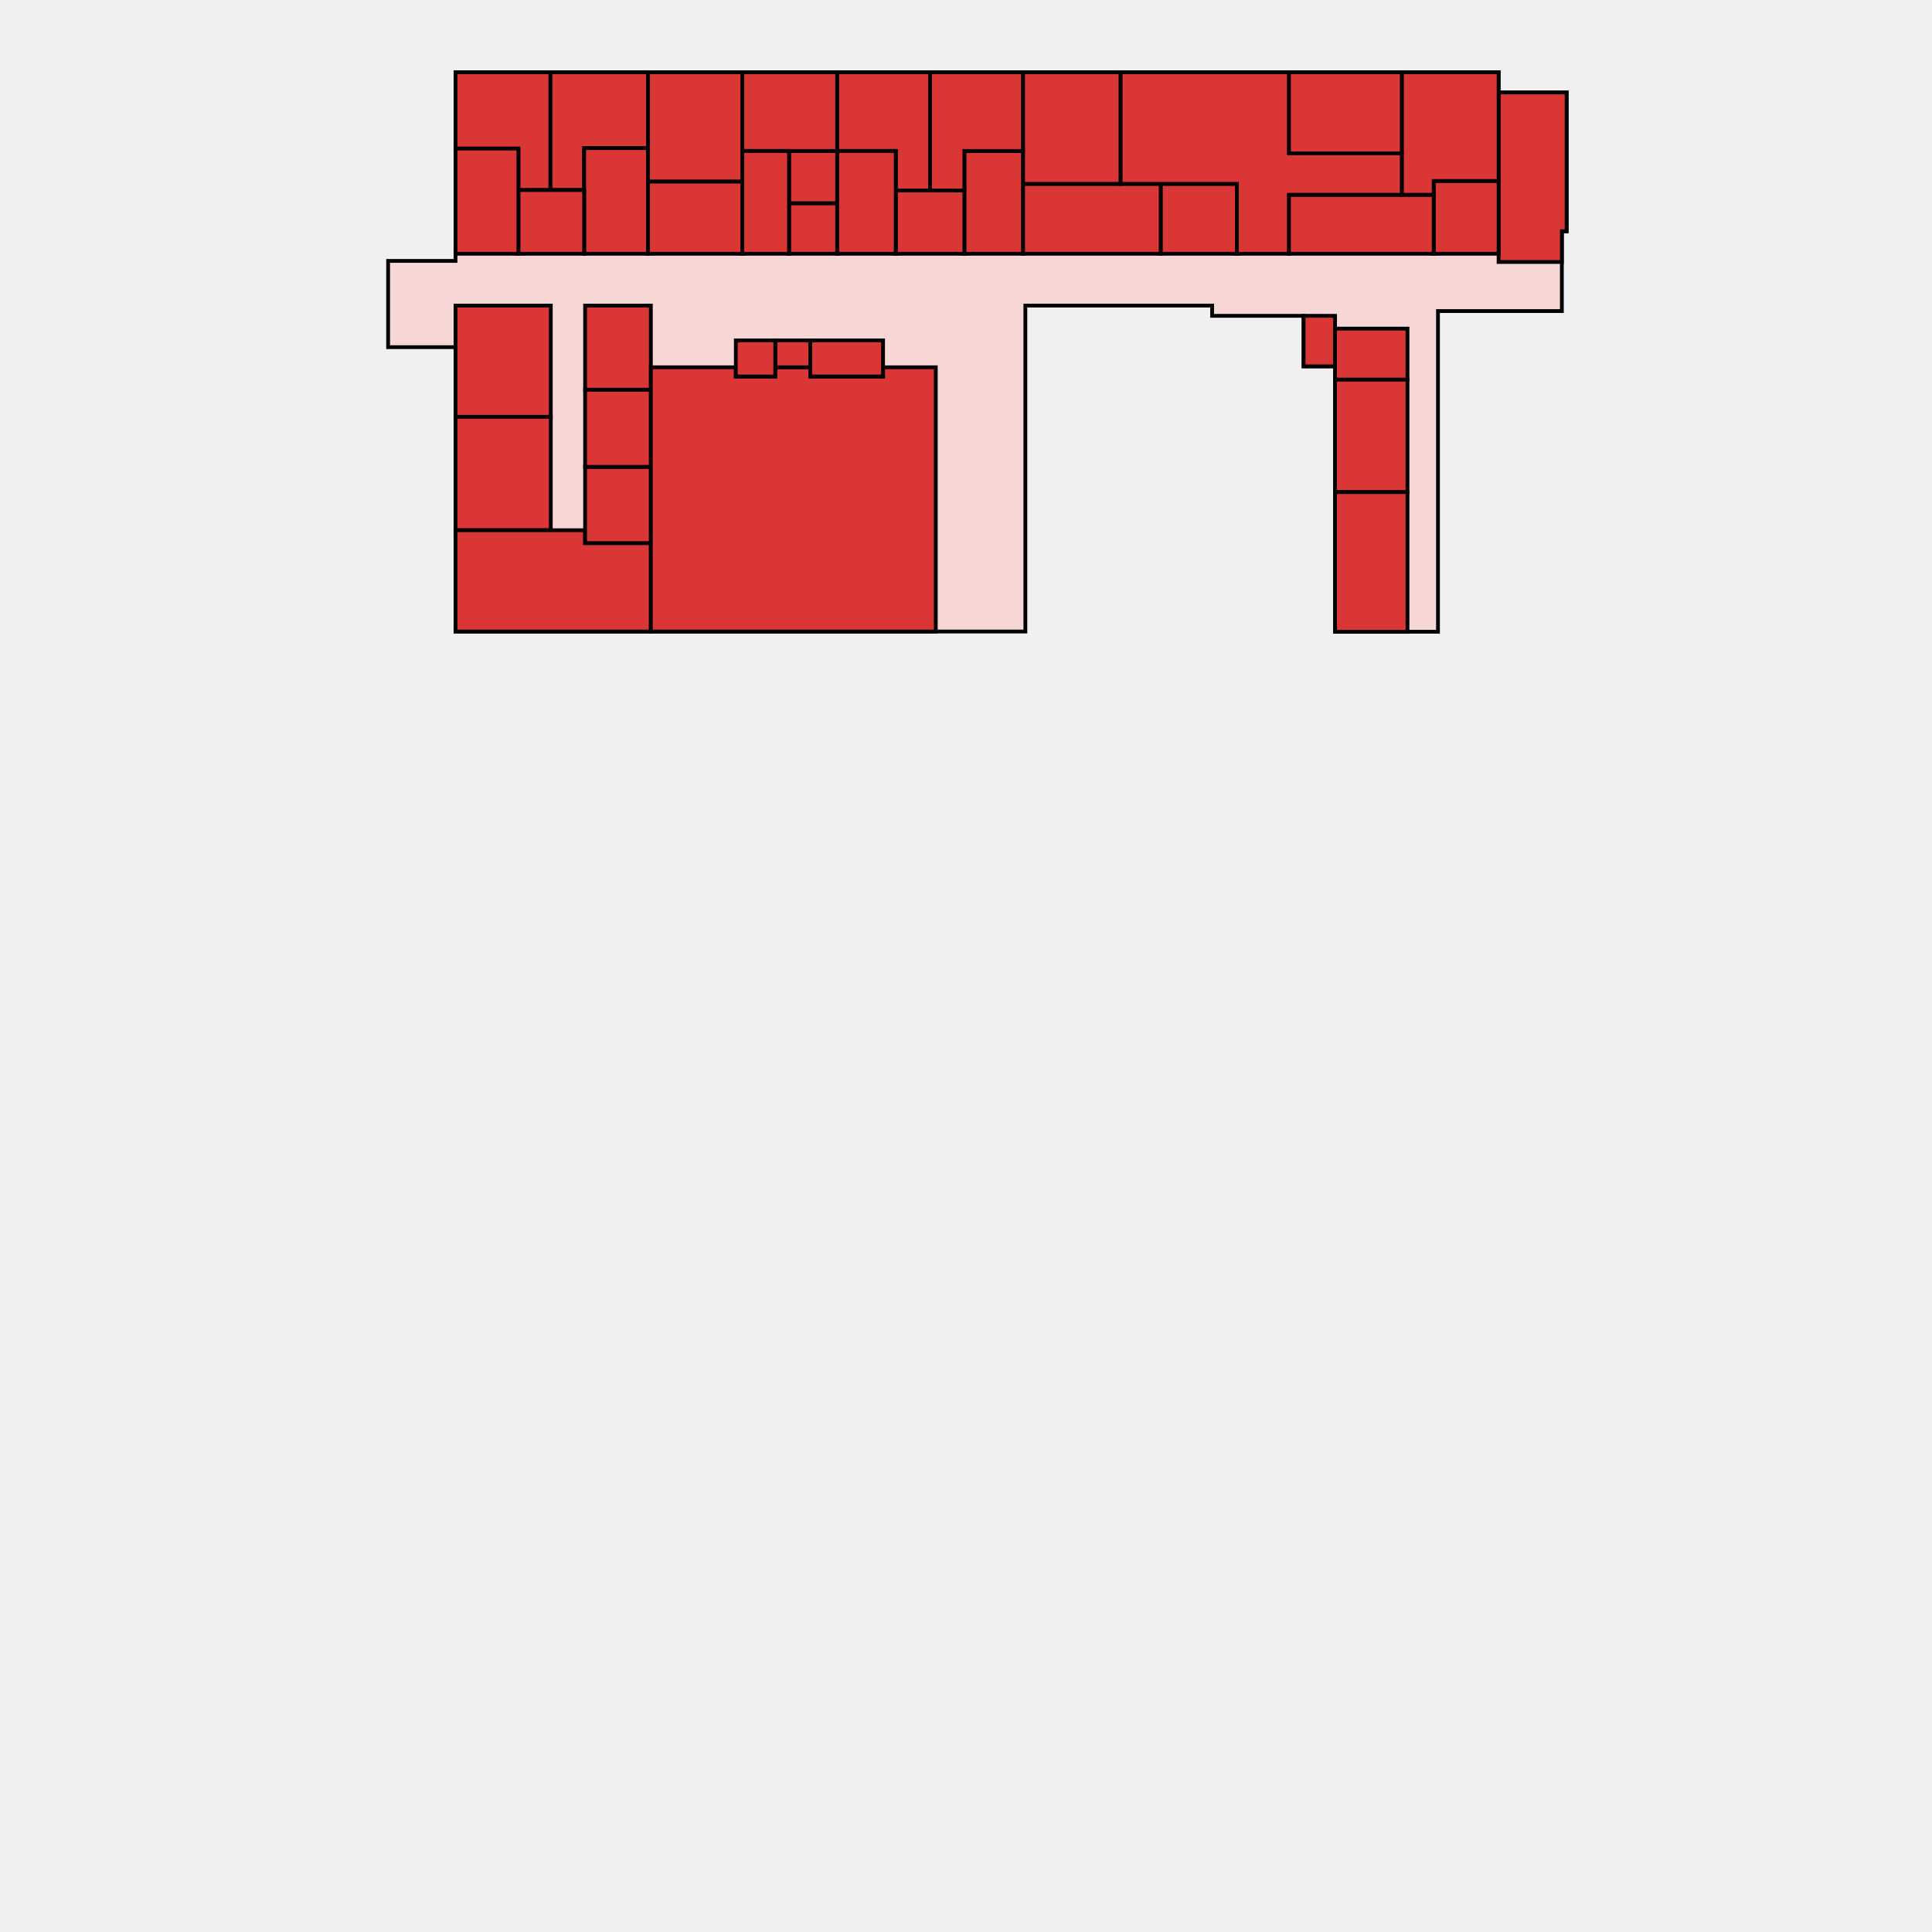
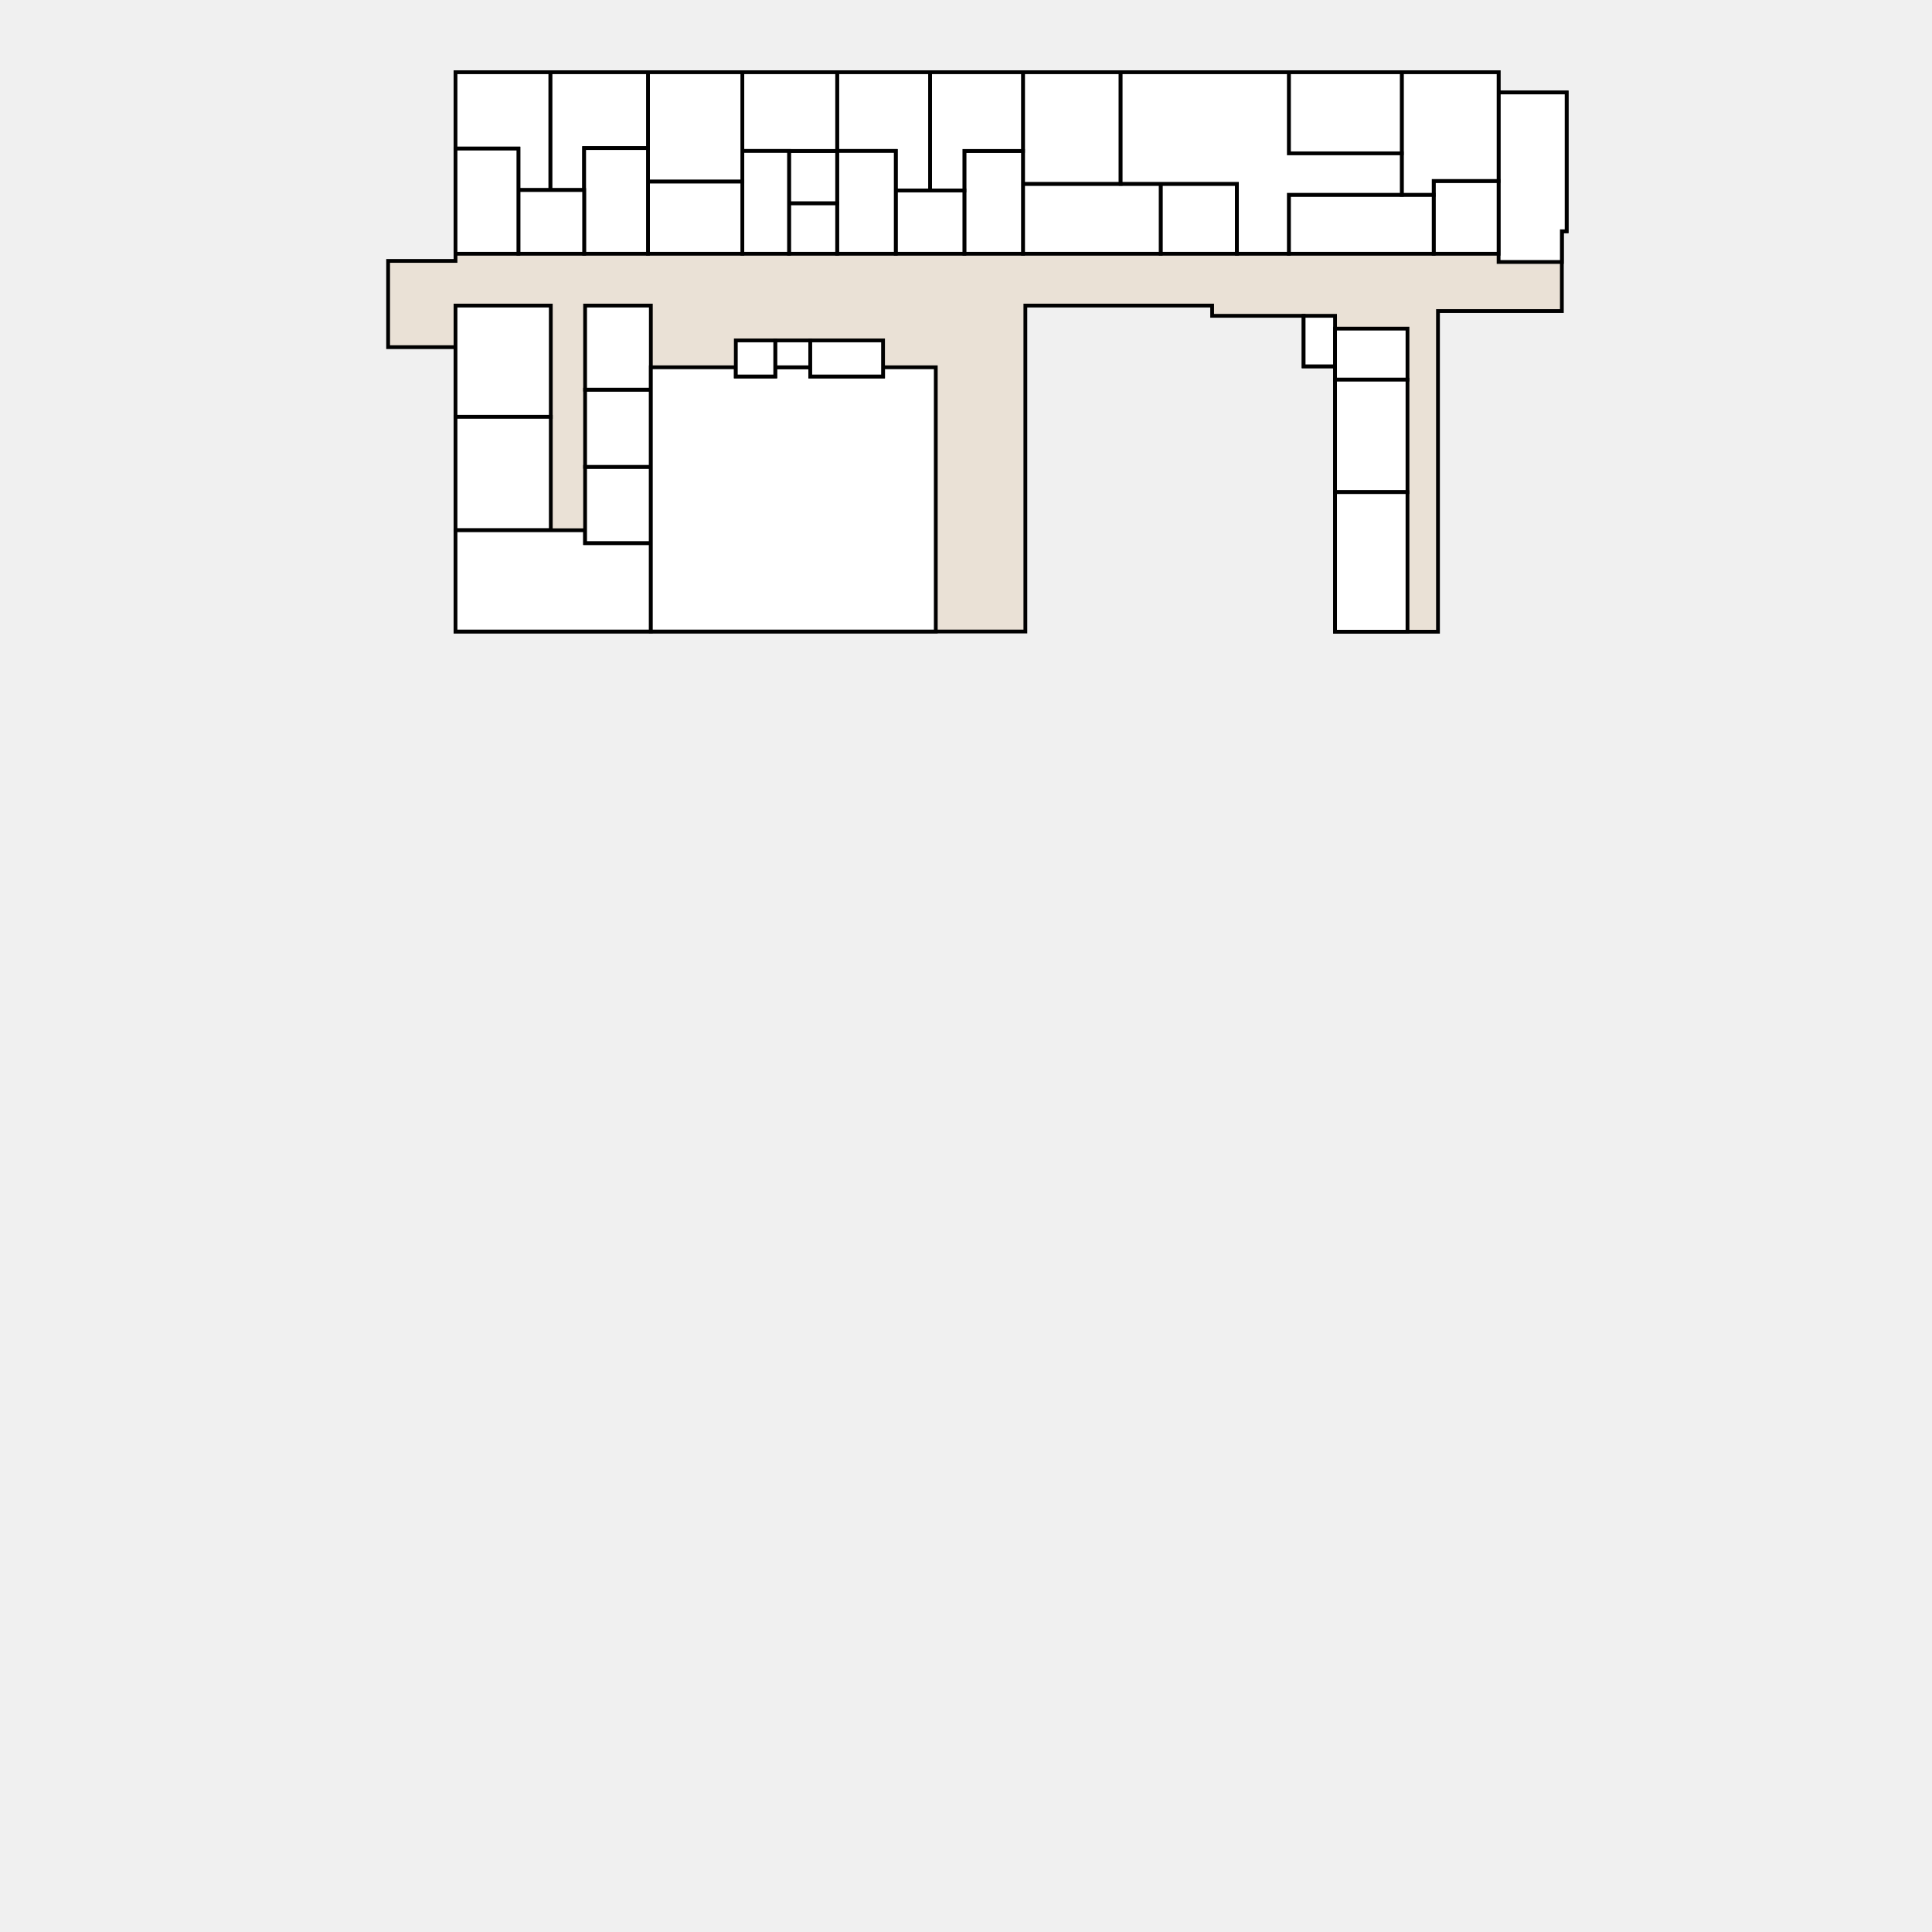
<svg xmlns="http://www.w3.org/2000/svg" width="1024" height="1024" viewBox="0 0 1024 1024" id="svg2" version="1.1">
  <defs id="defs4" />
  <g style="display:inline" id="g4719">
-     <path id="path4721" d="m 241.428,38.285 0,100 -35.713,0 0,45.715 35.713,0 0,150.715 302.035,0 0,-172.754 98.994,0 0,5.43 48.488,0 0,26.77 16.666,0 0,140.664 54.549,0 0,-140.664 0,-29.295 32.125,0 33.535,0 0,-42.293 2.525,0 0,-73.572 -36.061,0 0,-10.715 -552.857,0 z" style="display:inline;fill:#f7d6d6;fill-opacity:1;stroke:#000000;stroke-width:2;stroke-miterlimit:4;stroke-dasharray:none;stroke-opacity:1" />
-     <rect y="161.961" x="241.428" height="58.968" width="50.506" id="rect4723" style="fill:#da3636;fill-opacity:1;stroke:#000000;stroke-width:2;stroke-miterlimit:4;stroke-dasharray:none;stroke-opacity:1" />
-     <rect y="220.929" x="241.428" height="60.104" width="50.506" id="rect4725" style="fill:#da3636;fill-opacity:1;stroke:#000000;stroke-width:2;stroke-miterlimit:4;stroke-dasharray:none;stroke-opacity:1" />
-     <path id="path4727" d="m 241.428,281.033 0,53.682 103.539,0 0,-46.863 -34.85,0 0,-6.818 -68.689,0 z" style="fill:#da3636;fill-opacity:1;stroke:#000000;stroke-width:2;stroke-miterlimit:4;stroke-dasharray:none;stroke-opacity:1" />
-     <rect y="247.445" x="310.117" height="40.406" width="34.85" id="rect4729" style="fill:#da3636;fill-opacity:1;stroke:#000000;stroke-width:2;stroke-miterlimit:4;stroke-dasharray:none;stroke-opacity:1" />
-     <rect y="206.534" x="310.117" height="40.911" width="34.85" id="rect4731" style="fill:#da3636;fill-opacity:1;stroke:#000000;stroke-width:2;stroke-miterlimit:4;stroke-dasharray:none;stroke-opacity:1" />
-     <rect y="161.961" x="310.117" height="44.573" width="34.85" id="rect4733" style="fill:#da3636;fill-opacity:1;stroke:#000000;stroke-width:2;stroke-miterlimit:4;stroke-dasharray:none;stroke-opacity:1" />
-     <path id="path4735" d="m 344.967,194.664 0,140.051 151.018,0 0,-140.051 -27.949,0 0,4.871 -38.57,0 0,-4.871 -18.572,0 0,4.871 -20.893,0 0,-4.871 -45.033,0 z" style="fill:#da3636;fill-opacity:1;stroke:#000000;stroke-width:2;stroke-miterlimit:4;stroke-dasharray:none;stroke-opacity:1" />
-     <rect y="180.429" x="410.893" height="14.236" width="18.571" id="rect4737" style="fill:#da3636;fill-opacity:1;stroke:#000000;stroke-width:2;stroke-miterlimit:4;stroke-dasharray:none;stroke-opacity:1" />
-     <rect y="180.429" x="390" height="19.107" width="20.893" id="rect4739" style="fill:#da3636;fill-opacity:1;stroke:#000000;stroke-width:2;stroke-miterlimit:4;stroke-dasharray:none;stroke-opacity:1" />
-     <rect y="180.429" x="429.464" height="19.107" width="38.571" id="rect4741" style="fill:#da3636;fill-opacity:1;stroke:#000000;stroke-width:2;stroke-miterlimit:4;stroke-dasharray:none;stroke-opacity:1" />
-     <rect y="167.391" x="690.945" height="26.77" width="16.666" id="rect4743" style="fill:#da3636;fill-opacity:1;stroke:#000000;stroke-width:2;stroke-miterlimit:4;stroke-dasharray:none;stroke-opacity:1" />
-     <rect y="174.176" x="707.611" height="27.054" width="38.386" id="rect4745" style="fill:#da3636;fill-opacity:1;stroke:#000000;stroke-width:2;stroke-miterlimit:4;stroke-dasharray:none;stroke-opacity:1" />
-     <rect y="201.231" x="707.611" height="59.599" width="38.386" id="rect4747" style="fill:#da3636;fill-opacity:1;stroke:#000000;stroke-width:2;stroke-miterlimit:4;stroke-dasharray:none;stroke-opacity:1" />
-     <rect y="260.83" x="707.611" height="73.994" width="38.386" id="rect4749" style="fill:#da3636;fill-opacity:1;stroke:#000000;stroke-width:2;stroke-miterlimit:4;stroke-dasharray:none;stroke-opacity:1" />
-     <path id="path4751" d="m 794.285,49 0,73.572 0,16.281 33.535,0 0,-16.281 2.525,0 0,-73.572 -2.525,0 -33.535,0 z" style="fill:#da3636;fill-opacity:1;stroke:#000000;stroke-width:2;stroke-miterlimit:4;stroke-dasharray:none;stroke-opacity:1" />
-     <rect y="95.922" x="759.887" height="38.575" width="34.398" id="rect4753" style="fill:#da3636;fill-opacity:1;stroke:#000000;stroke-width:2;stroke-miterlimit:4;stroke-dasharray:none;stroke-opacity:1" />
-     <rect y="103.246" x="683.116" height="31.252" width="76.772" id="rect4755" style="fill:#da3636;fill-opacity:1;stroke:#000000;stroke-width:2;stroke-miterlimit:4;stroke-dasharray:none;stroke-opacity:1" />
-     <path id="path4757" d="m 742.967,38.285 0,64.961 16.92,0 0,-7.324 34.398,0 0,-57.637 -34.398,0 -16.92,0 z" style="fill:#da3636;fill-opacity:1;stroke:#000000;stroke-width:2;stroke-miterlimit:4;stroke-dasharray:none;stroke-opacity:1" />
-     <rect y="38.285" x="683.116" height="42.99" width="59.851" id="rect4759" style="fill:#da3636;fill-opacity:1;stroke:#000000;stroke-width:2;stroke-miterlimit:4;stroke-dasharray:none;stroke-opacity:1" />
-     <rect y="97.438" x="615.183" height="37.06" width="40.406" id="rect4761" style="fill:#da3636;fill-opacity:1;stroke:#000000;stroke-width:2;stroke-miterlimit:4;stroke-dasharray:none;stroke-opacity:1" />
-     <rect y="97.438" x="542.199" height="37.06" width="72.983" id="rect4763" style="fill:#da3636;fill-opacity:1;stroke:#000000;stroke-width:2;stroke-miterlimit:4;stroke-dasharray:none;stroke-opacity:1" />
-     <rect y="38.285" x="542.199" height="59.152" width="51.77" id="rect4765" style="fill:#da3636;fill-opacity:1;stroke:#000000;stroke-width:2;stroke-miterlimit:4;stroke-dasharray:none;stroke-opacity:1" />
-     <path id="path4767" d="m 593.969,38.285 0,59.152 61.621,0 0,5.809 0,31.252 27.525,0 0,-31.252 59.852,0 0,-21.971 -59.852,0 0,-42.99 -89.146,0 z" style="fill:#da3636;fill-opacity:1;stroke:#000000;stroke-width:2;stroke-miterlimit:4;stroke-dasharray:none;stroke-opacity:1" />
-     <rect y="80.012" x="511.137" height="54.485" width="31.062" id="rect4769" style="fill:#da3636;fill-opacity:1;stroke:#000000;stroke-width:2;stroke-miterlimit:4;stroke-dasharray:none;stroke-opacity:1" />
-     <path id="path4771" d="m 492.955,38.285 0,41.727 0,20.961 18.182,0 0,-20.961 31.062,0 0,-41.727 -49.244,0 z" style="fill:#da3636;fill-opacity:1;stroke:#000000;stroke-width:2;stroke-miterlimit:4;stroke-dasharray:none;stroke-opacity:1" />
-     <path style="fill:#da3636;fill-opacity:1;stroke:#000000;stroke-width:2;stroke-miterlimit:4;stroke-dasharray:none;stroke-opacity:1" d="m 492.955,38.285 0,41.727 0,20.961 -18.182,0 0,-20.961 -31.062,0 0,-41.727 49.244,0 z" id="path4773" />
-     <rect y="100.973" x="474.773" height="33.525" width="36.364" id="rect4775" style="fill:#da3636;fill-opacity:1;stroke:#000000;stroke-width:2;stroke-miterlimit:4;stroke-dasharray:none;stroke-opacity:1" />
-     <rect y="80.012" x="443.711" height="54.486" width="31.062" id="rect4777" style="fill:#da3636;fill-opacity:1;stroke:#000000;stroke-width:2;stroke-miterlimit:4;stroke-dasharray:none;stroke-opacity:1" />
-     <rect y="80.012" x="418.203" height="27.78" width="25.508" id="rect4779" style="fill:#da3636;fill-opacity:1;stroke:#000000;stroke-width:2;stroke-miterlimit:4;stroke-dasharray:none;stroke-opacity:1" />
-     <rect y="107.792" x="418.203" height="26.706" width="25.508" id="rect4781" style="fill:#da3636;fill-opacity:1;stroke:#000000;stroke-width:2;stroke-miterlimit:4;stroke-dasharray:none;stroke-opacity:1" />
-     <rect y="38.285" x="393.454" height="41.727" width="50.257" id="rect4783" style="fill:#da3636;fill-opacity:1;stroke:#000000;stroke-width:2;stroke-miterlimit:4;stroke-dasharray:none;stroke-opacity:1" />
-     <rect y="80.012" x="393.454" height="54.486" width="24.749" id="rect4785" style="fill:#da3636;fill-opacity:1;stroke:#000000;stroke-width:2;stroke-miterlimit:4;stroke-dasharray:none;stroke-opacity:1" />
-     <rect y="96.175" x="343.452" height="38.323" width="50.003" id="rect4787" style="fill:#da3636;fill-opacity:1;stroke:#000000;stroke-width:2;stroke-miterlimit:4;stroke-dasharray:none;stroke-opacity:1" />
-     <rect y="38.285" x="343.452" height="57.89" width="50.003" id="rect4789" style="fill:#da3636;fill-opacity:1;stroke:#000000;stroke-width:2;stroke-miterlimit:4;stroke-dasharray:none;stroke-opacity:1" />
-     <path id="path4791" d="m 291.682,38.285 0,62.436 17.93,0 0,-22.223 33.84,0 0,-40.213 -51.77,0 z" style="fill:#da3636;fill-opacity:1;stroke:#000000;stroke-width:2;stroke-miterlimit:4;stroke-dasharray:none;stroke-opacity:1" />
-     <rect y="78.498" x="309.611" height="55.999" width="33.841" id="rect4793" style="fill:#da3636;fill-opacity:1;stroke:#000000;stroke-width:2;stroke-miterlimit:4;stroke-dasharray:none;stroke-opacity:1" />
-     <path id="path4795" d="m 241.428,38.285 0,40.465 33.334,0 0,21.971 16.92,0 0,-62.436 -50.254,0 z" style="fill:#da3636;fill-opacity:1;stroke:#000000;stroke-width:2;stroke-miterlimit:4;stroke-dasharray:none;stroke-opacity:1" />
-     <rect y="100.721" x="274.762" height="33.777" width="34.85" id="rect4797" style="fill:#da3636;fill-opacity:1;stroke:#000000;stroke-width:2;stroke-miterlimit:4;stroke-dasharray:none;stroke-opacity:1" />
-     <rect y="78.75" x="241.428" height="55.748" width="33.334" id="rect4799" style="fill:#da3636;fill-opacity:1;stroke:#000000;stroke-width:2;stroke-miterlimit:4;stroke-dasharray:none;stroke-opacity:1" />
+     <path id="path4721" d="m 241.428,38.285 0,100 -35.713,0 0,45.715 35.713,0 0,150.715 302.035,0 0,-172.754 98.994,0 0,5.43 48.488,0 0,26.77 16.666,0 0,140.664 54.549,0 0,-140.664 0,-29.295 32.125,0 33.535,0 0,-42.293 2.525,0 0,-73.572 -36.061,0 0,-10.715 -552.857,0 z" style="display:inline;fill:#EAE1D6;fill-opacity:1;stroke:#000000;stroke-width:2;stroke-miterlimit:4;stroke-dasharray:none;stroke-opacity:1" />
+     <rect y="161.961" x="241.428" height="58.968" width="50.506" id="rect4723" style="fill:#ffffff;fill-opacity:1;stroke:#000000;stroke-width:2;stroke-miterlimit:4;stroke-dasharray:none;stroke-opacity:1" />
+     <rect y="220.929" x="241.428" height="60.104" width="50.506" id="rect4725" style="fill:#ffffff;fill-opacity:1;stroke:#000000;stroke-width:2;stroke-miterlimit:4;stroke-dasharray:none;stroke-opacity:1" />
+     <path id="path4727" d="m 241.428,281.033 0,53.682 103.539,0 0,-46.863 -34.85,0 0,-6.818 -68.689,0 z" style="fill:#ffffff;fill-opacity:1;stroke:#000000;stroke-width:2;stroke-miterlimit:4;stroke-dasharray:none;stroke-opacity:1" />
+     <rect y="247.445" x="310.117" height="40.406" width="34.85" id="rect4729" style="fill:#ffffff;fill-opacity:1;stroke:#000000;stroke-width:2;stroke-miterlimit:4;stroke-dasharray:none;stroke-opacity:1" />
+     <rect y="206.534" x="310.117" height="40.911" width="34.85" id="rect4731" style="fill:#ffffff;fill-opacity:1;stroke:#000000;stroke-width:2;stroke-miterlimit:4;stroke-dasharray:none;stroke-opacity:1" />
+     <rect y="161.961" x="310.117" height="44.573" width="34.85" id="rect4733" style="fill:#ffffff;fill-opacity:1;stroke:#000000;stroke-width:2;stroke-miterlimit:4;stroke-dasharray:none;stroke-opacity:1" />
+     <path id="path4735" d="m 344.967,194.664 0,140.051 151.018,0 0,-140.051 -27.949,0 0,4.871 -38.57,0 0,-4.871 -18.572,0 0,4.871 -20.893,0 0,-4.871 -45.033,0 z" style="fill:#ffffff;fill-opacity:1;stroke:#000000;stroke-width:2;stroke-miterlimit:4;stroke-dasharray:none;stroke-opacity:1" />
+     <rect y="180.429" x="410.893" height="14.236" width="18.571" id="rect4737" style="fill:#ffffff;fill-opacity:1;stroke:#000000;stroke-width:2;stroke-miterlimit:4;stroke-dasharray:none;stroke-opacity:1" />
+     <rect y="180.429" x="390" height="19.107" width="20.893" id="rect4739" style="fill:#ffffff;fill-opacity:1;stroke:#000000;stroke-width:2;stroke-miterlimit:4;stroke-dasharray:none;stroke-opacity:1" />
+     <rect y="180.429" x="429.464" height="19.107" width="38.571" id="rect4741" style="fill:#ffffff;fill-opacity:1;stroke:#000000;stroke-width:2;stroke-miterlimit:4;stroke-dasharray:none;stroke-opacity:1" />
+     <rect y="167.391" x="690.945" height="26.77" width="16.666" id="rect4743" style="fill:#ffffff;fill-opacity:1;stroke:#000000;stroke-width:2;stroke-miterlimit:4;stroke-dasharray:none;stroke-opacity:1" />
+     <rect y="174.176" x="707.611" height="27.054" width="38.386" id="rect4745" style="fill:#ffffff;fill-opacity:1;stroke:#000000;stroke-width:2;stroke-miterlimit:4;stroke-dasharray:none;stroke-opacity:1" />
+     <rect y="201.231" x="707.611" height="59.599" width="38.386" id="rect4747" style="fill:#ffffff;fill-opacity:1;stroke:#000000;stroke-width:2;stroke-miterlimit:4;stroke-dasharray:none;stroke-opacity:1" />
+     <rect y="260.83" x="707.611" height="73.994" width="38.386" id="rect4749" style="fill:#ffffff;fill-opacity:1;stroke:#000000;stroke-width:2;stroke-miterlimit:4;stroke-dasharray:none;stroke-opacity:1" />
+     <path id="path4751" d="m 794.285,49 0,73.572 0,16.281 33.535,0 0,-16.281 2.525,0 0,-73.572 -2.525,0 -33.535,0 z" style="fill:#ffffff;fill-opacity:1;stroke:#000000;stroke-width:2;stroke-miterlimit:4;stroke-dasharray:none;stroke-opacity:1" />
+     <rect y="95.922" x="759.887" height="38.575" width="34.398" id="rect4753" style="fill:#ffffff;fill-opacity:1;stroke:#000000;stroke-width:2;stroke-miterlimit:4;stroke-dasharray:none;stroke-opacity:1" />
+     <rect y="103.246" x="683.116" height="31.252" width="76.772" id="rect4755" style="fill:#ffffff;fill-opacity:1;stroke:#000000;stroke-width:2;stroke-miterlimit:4;stroke-dasharray:none;stroke-opacity:1" />
+     <path id="path4757" d="m 742.967,38.285 0,64.961 16.92,0 0,-7.324 34.398,0 0,-57.637 -34.398,0 -16.92,0 z" style="fill:#ffffff;fill-opacity:1;stroke:#000000;stroke-width:2;stroke-miterlimit:4;stroke-dasharray:none;stroke-opacity:1" />
+     <rect y="38.285" x="683.116" height="42.99" width="59.851" id="rect4759" style="fill:#ffffff;fill-opacity:1;stroke:#000000;stroke-width:2;stroke-miterlimit:4;stroke-dasharray:none;stroke-opacity:1" />
+     <rect y="97.438" x="615.183" height="37.06" width="40.406" id="rect4761" style="fill:#ffffff;fill-opacity:1;stroke:#000000;stroke-width:2;stroke-miterlimit:4;stroke-dasharray:none;stroke-opacity:1" />
+     <rect y="97.438" x="542.199" height="37.06" width="72.983" id="rect4763" style="fill:#ffffff;fill-opacity:1;stroke:#000000;stroke-width:2;stroke-miterlimit:4;stroke-dasharray:none;stroke-opacity:1" />
+     <rect y="38.285" x="542.199" height="59.152" width="51.77" id="rect4765" style="fill:#ffffff;fill-opacity:1;stroke:#000000;stroke-width:2;stroke-miterlimit:4;stroke-dasharray:none;stroke-opacity:1" />
+     <path id="path4767" d="m 593.969,38.285 0,59.152 61.621,0 0,5.809 0,31.252 27.525,0 0,-31.252 59.852,0 0,-21.971 -59.852,0 0,-42.99 -89.146,0 z" style="fill:#ffffff;fill-opacity:1;stroke:#000000;stroke-width:2;stroke-miterlimit:4;stroke-dasharray:none;stroke-opacity:1" />
+     <rect y="80.012" x="511.137" height="54.485" width="31.062" id="rect4769" style="fill:#ffffff;fill-opacity:1;stroke:#000000;stroke-width:2;stroke-miterlimit:4;stroke-dasharray:none;stroke-opacity:1" />
+     <path id="path4771" d="m 492.955,38.285 0,41.727 0,20.961 18.182,0 0,-20.961 31.062,0 0,-41.727 -49.244,0 z" style="fill:#ffffff;fill-opacity:1;stroke:#000000;stroke-width:2;stroke-miterlimit:4;stroke-dasharray:none;stroke-opacity:1" />
+     <path style="fill:#ffffff;fill-opacity:1;stroke:#000000;stroke-width:2;stroke-miterlimit:4;stroke-dasharray:none;stroke-opacity:1" d="m 492.955,38.285 0,41.727 0,20.961 -18.182,0 0,-20.961 -31.062,0 0,-41.727 49.244,0 z" id="path4773" />
+     <rect y="100.973" x="474.773" height="33.525" width="36.364" id="rect4775" style="fill:#ffffff;fill-opacity:1;stroke:#000000;stroke-width:2;stroke-miterlimit:4;stroke-dasharray:none;stroke-opacity:1" />
+     <rect y="80.012" x="443.711" height="54.486" width="31.062" id="rect4777" style="fill:#ffffff;fill-opacity:1;stroke:#000000;stroke-width:2;stroke-miterlimit:4;stroke-dasharray:none;stroke-opacity:1" />
+     <rect y="80.012" x="418.203" height="27.78" width="25.508" id="rect4779" style="fill:#ffffff;fill-opacity:1;stroke:#000000;stroke-width:2;stroke-miterlimit:4;stroke-dasharray:none;stroke-opacity:1" />
+     <rect y="107.792" x="418.203" height="26.706" width="25.508" id="rect4781" style="fill:#ffffff;fill-opacity:1;stroke:#000000;stroke-width:2;stroke-miterlimit:4;stroke-dasharray:none;stroke-opacity:1" />
+     <rect y="38.285" x="393.454" height="41.727" width="50.257" id="rect4783" style="fill:#ffffff;fill-opacity:1;stroke:#000000;stroke-width:2;stroke-miterlimit:4;stroke-dasharray:none;stroke-opacity:1" />
+     <rect y="80.012" x="393.454" height="54.486" width="24.749" id="rect4785" style="fill:#ffffff;fill-opacity:1;stroke:#000000;stroke-width:2;stroke-miterlimit:4;stroke-dasharray:none;stroke-opacity:1" />
+     <rect y="96.175" x="343.452" height="38.323" width="50.003" id="rect4787" style="fill:#ffffff;fill-opacity:1;stroke:#000000;stroke-width:2;stroke-miterlimit:4;stroke-dasharray:none;stroke-opacity:1" />
+     <rect y="38.285" x="343.452" height="57.89" width="50.003" id="rect4789" style="fill:#ffffff;fill-opacity:1;stroke:#000000;stroke-width:2;stroke-miterlimit:4;stroke-dasharray:none;stroke-opacity:1" />
+     <path id="path4791" d="m 291.682,38.285 0,62.436 17.93,0 0,-22.223 33.84,0 0,-40.213 -51.77,0 z" style="fill:#ffffff;fill-opacity:1;stroke:#000000;stroke-width:2;stroke-miterlimit:4;stroke-dasharray:none;stroke-opacity:1" />
+     <rect y="78.498" x="309.611" height="55.999" width="33.841" id="rect4793" style="fill:#ffffff;fill-opacity:1;stroke:#000000;stroke-width:2;stroke-miterlimit:4;stroke-dasharray:none;stroke-opacity:1" />
+     <path id="path4795" d="m 241.428,38.285 0,40.465 33.334,0 0,21.971 16.92,0 0,-62.436 -50.254,0 z" style="fill:#ffffff;fill-opacity:1;stroke:#000000;stroke-width:2;stroke-miterlimit:4;stroke-dasharray:none;stroke-opacity:1" />
+     <rect y="100.721" x="274.762" height="33.777" width="34.85" id="rect4797" style="fill:#ffffff;fill-opacity:1;stroke:#000000;stroke-width:2;stroke-miterlimit:4;stroke-dasharray:none;stroke-opacity:1" />
+     <rect y="78.75" x="241.428" height="55.748" width="33.334" id="rect4799" style="fill:#ffffff;fill-opacity:1;stroke:#000000;stroke-width:2;stroke-miterlimit:4;stroke-dasharray:none;stroke-opacity:1" />
  </g>
</svg>
